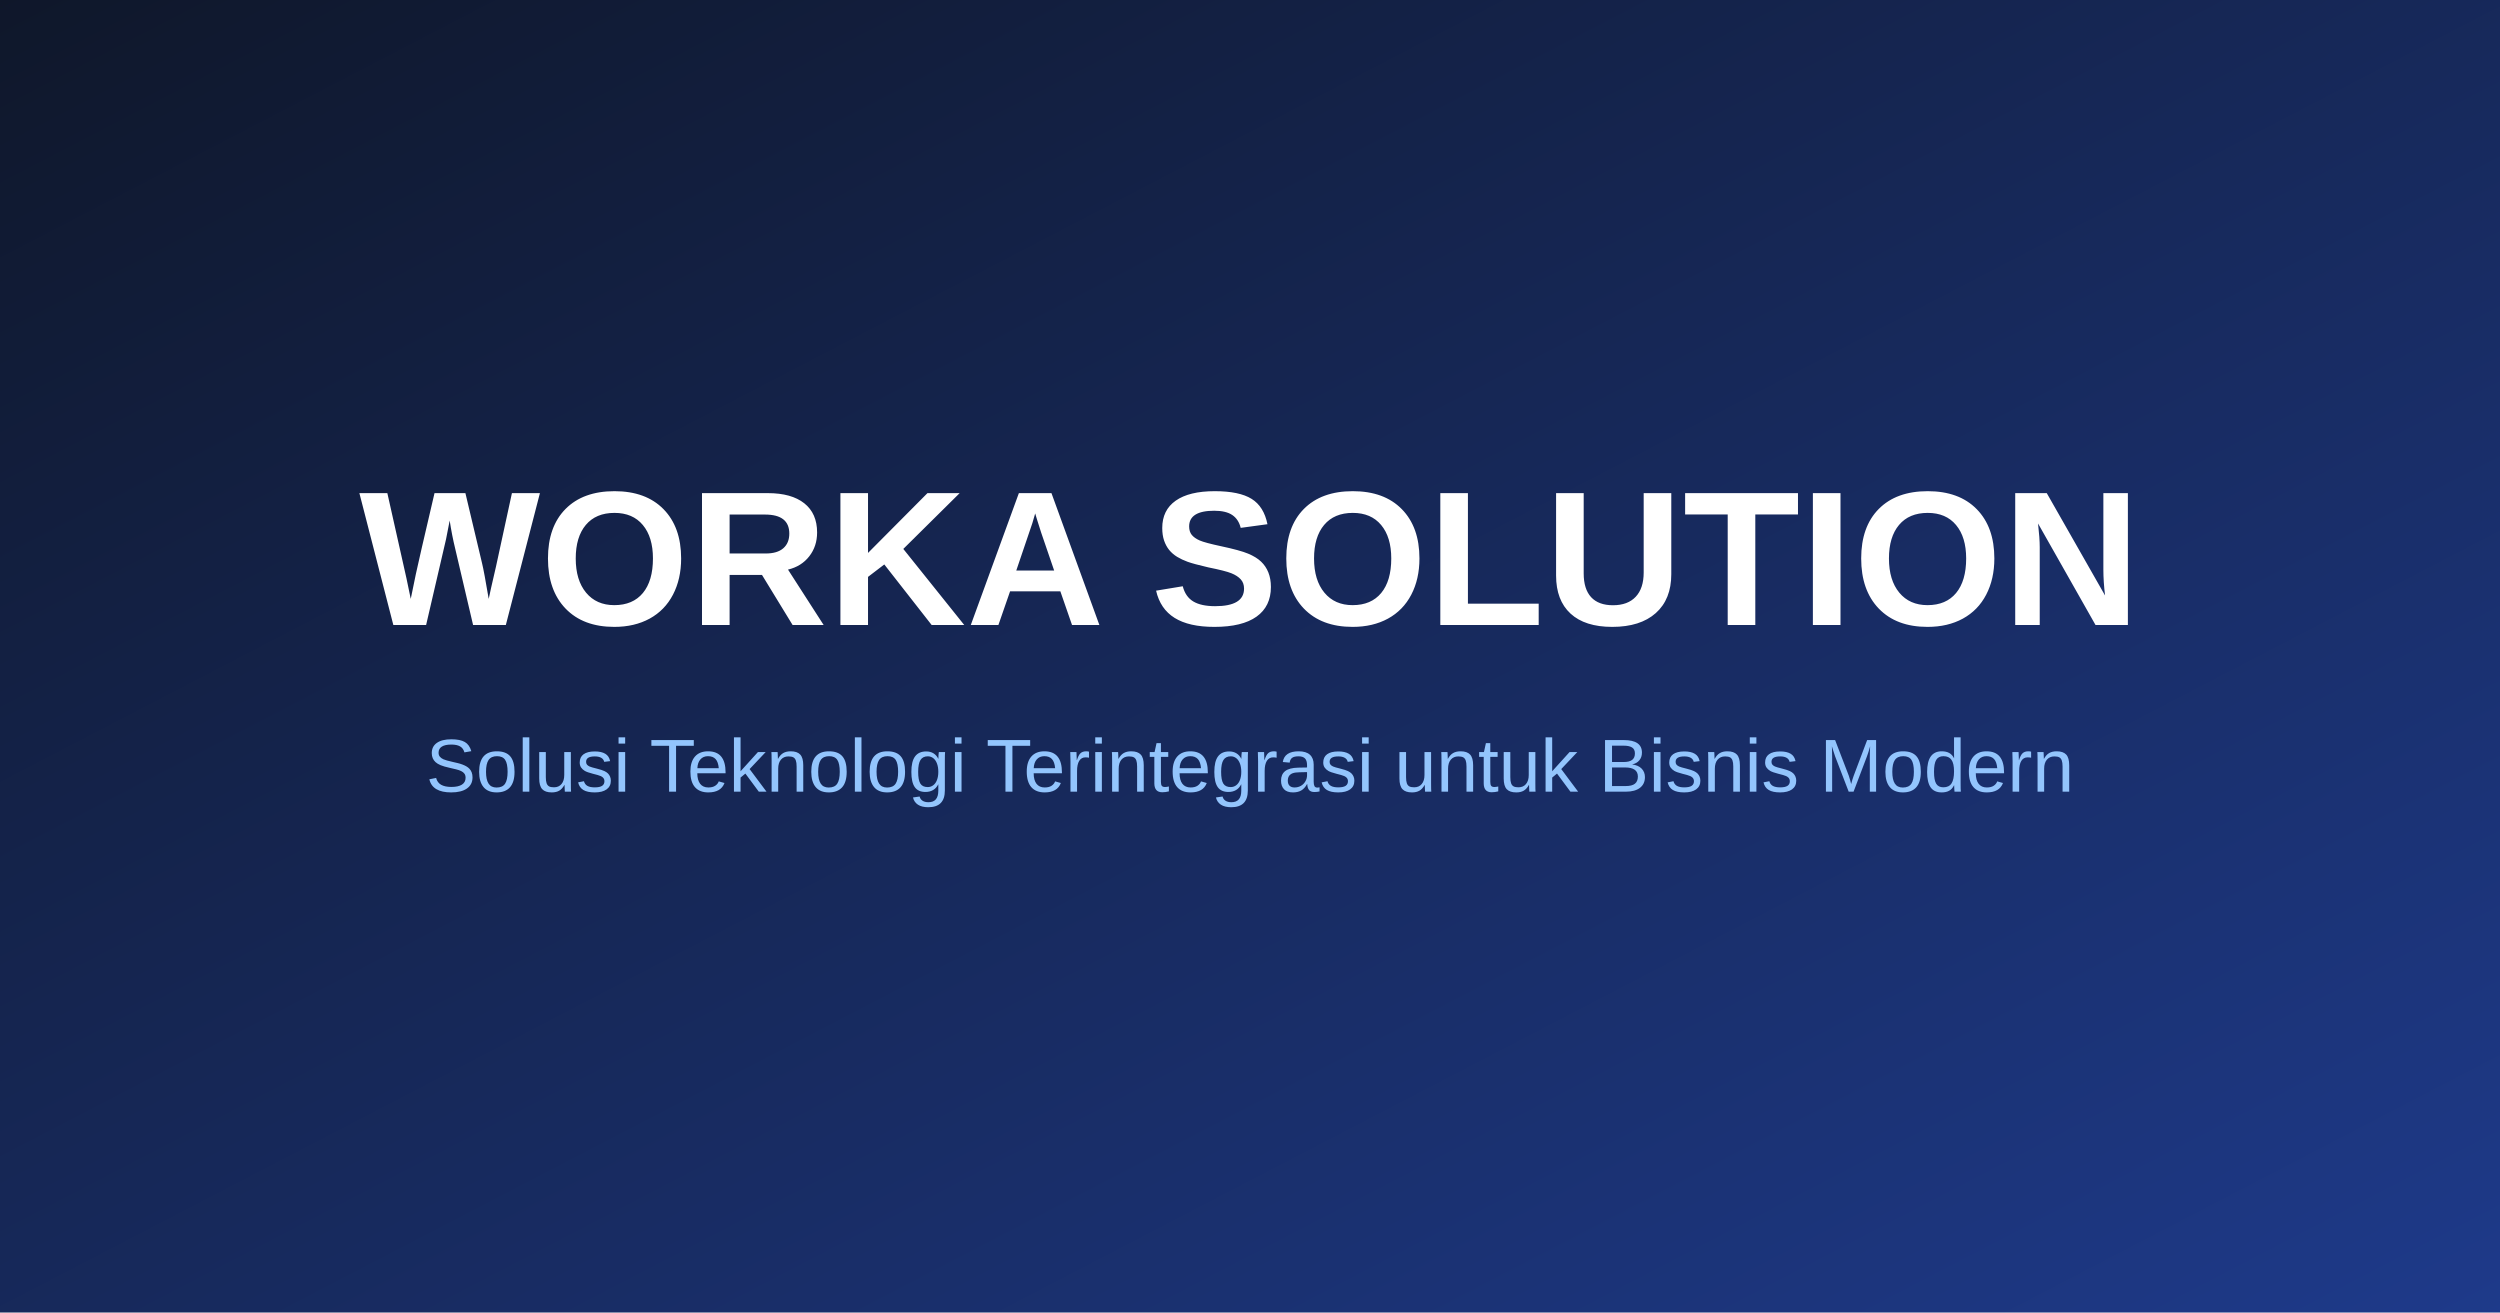
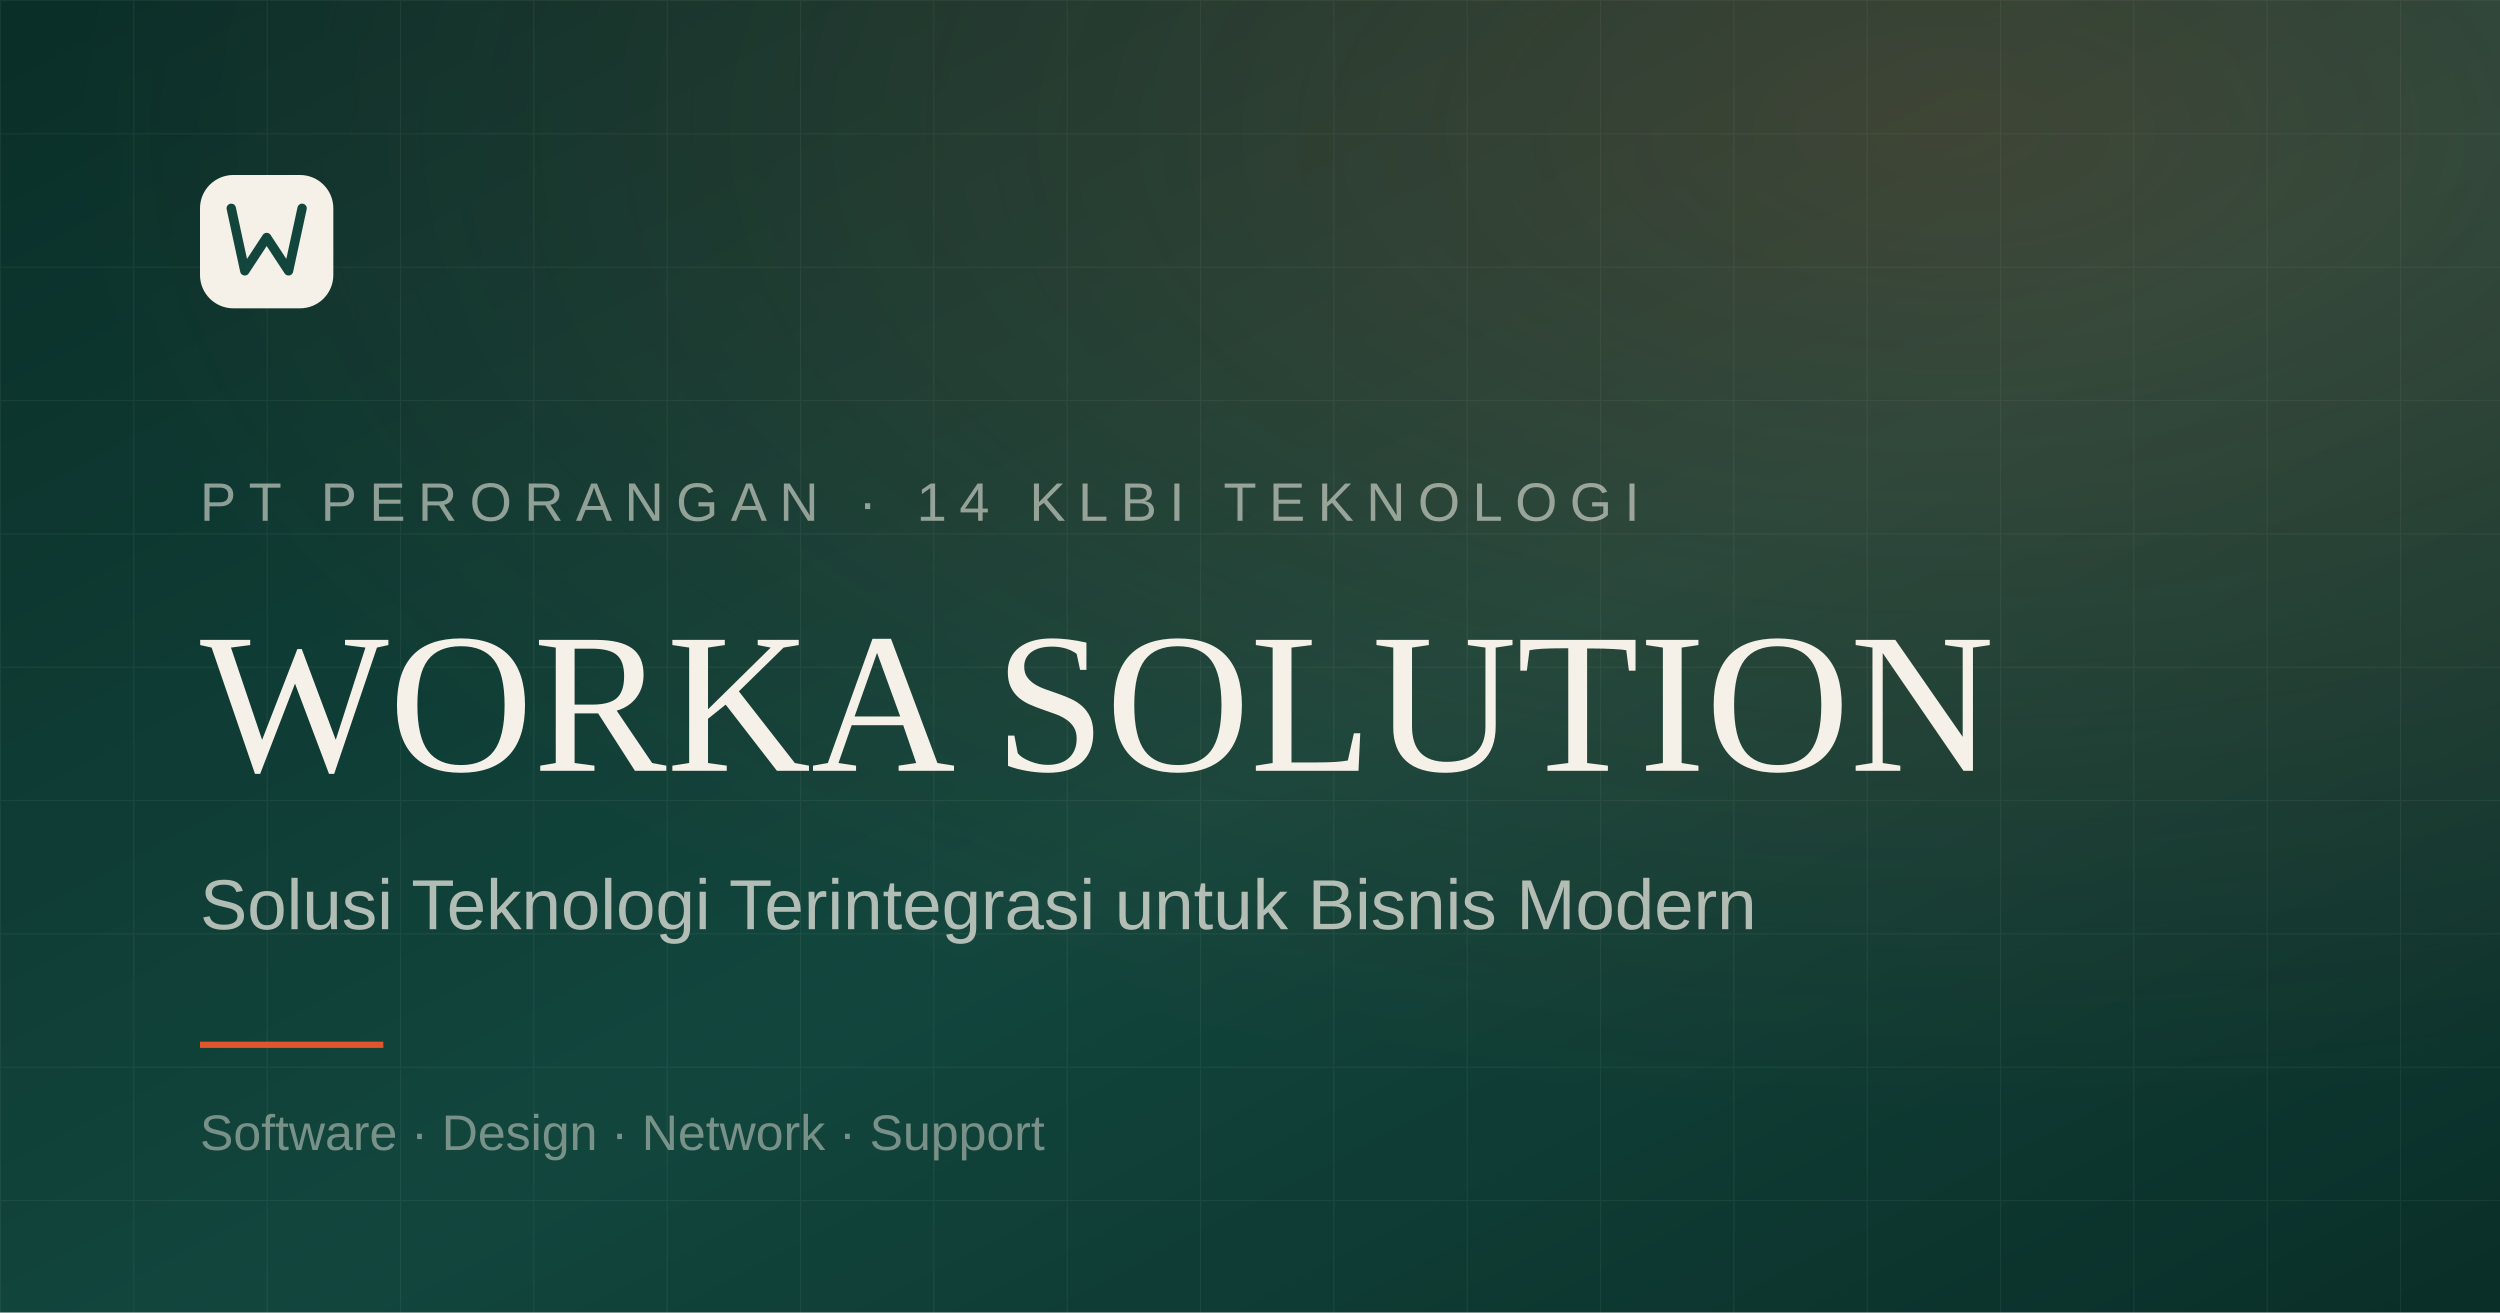
<svg xmlns="http://www.w3.org/2000/svg" width="1200" height="630" viewBox="0 0 1200 630" role="img" aria-label="WORKA SOLUTION">
  <defs>
    <linearGradient id="bg" x1="0" y1="0" x2="1" y2="1">
-       <stop offset="0" stop-color="#0f172a" />
-       <stop offset="1" stop-color="#1e3a8a" />
+       <stop offset="0" stop-color="#0a2e28" />
+       <stop offset="0.55" stop-color="#12463d" />
+       <stop offset="1" stop-color="#0a2e28" />
    </linearGradient>
+     <pattern id="grid" width="64" height="64" patternUnits="userSpaceOnUse">
+       <path d="M64 0H0v64" fill="none" stroke="#f6f1e8" stroke-opacity="0.06" stroke-width="1" />
+     </pattern>
+     <radialGradient id="glow" cx="0.78" cy="0.1" r="0.75">
+       <stop offset="0" stop-color="#e2542c" stop-opacity="0.22" />
+       <stop offset="1" stop-color="#e2542c" stop-opacity="0" />
+     </radialGradient>
  </defs>
  <rect width="1200" height="630" fill="url(#bg)" />
-   <g fill="#ffffff" font-family="Arial, Helvetica, sans-serif">
-     <text x="600" y="300" text-anchor="middle" font-size="92" font-weight="700">WORKA SOLUTION</text>
-     <text x="600" y="380" text-anchor="middle" font-size="36" fill="#93c5fd">Solusi Teknologi Terintegrasi untuk Bisnis Modern</text>
+   <rect width="1200" height="630" fill="url(#grid)" />
+   <rect width="1200" height="630" fill="url(#glow)" />
+   <rect x="96" y="84" width="64" height="64" rx="16" fill="#f6f1e8" />
+   <path d="M111 100l6.5 30L128 114l10.5 16L145 100" fill="none" stroke="#12463d" stroke-width="4.5" stroke-linecap="round" stroke-linejoin="round" />
+   <g fill="#f6f1e8" font-family="Georgia, 'Times New Roman', serif">
+     <text x="96" y="250" font-size="26" letter-spacing="6" fill="#f6f1e8" fill-opacity="0.55" font-family="Arial, Helvetica, sans-serif">PT PERORANGAN · 14 KLBI TEKNOLOGI</text>
+     <text x="96" y="370" font-size="96" font-weight="400">WORKA SOLUTION</text>
+     <text x="96" y="446" font-size="34" fill="#f6f1e8" fill-opacity="0.7" font-family="Arial, Helvetica, sans-serif">Solusi Teknologi Terintegrasi untuk Bisnis Modern</text>
  </g>
+   <rect x="96" y="500" width="88" height="3" fill="#e2542c" />
+   <text x="96" y="552" font-size="24" fill="#f6f1e8" fill-opacity="0.45" font-family="Arial, Helvetica, sans-serif">Software · Design · Network · Support</text>
</svg>
